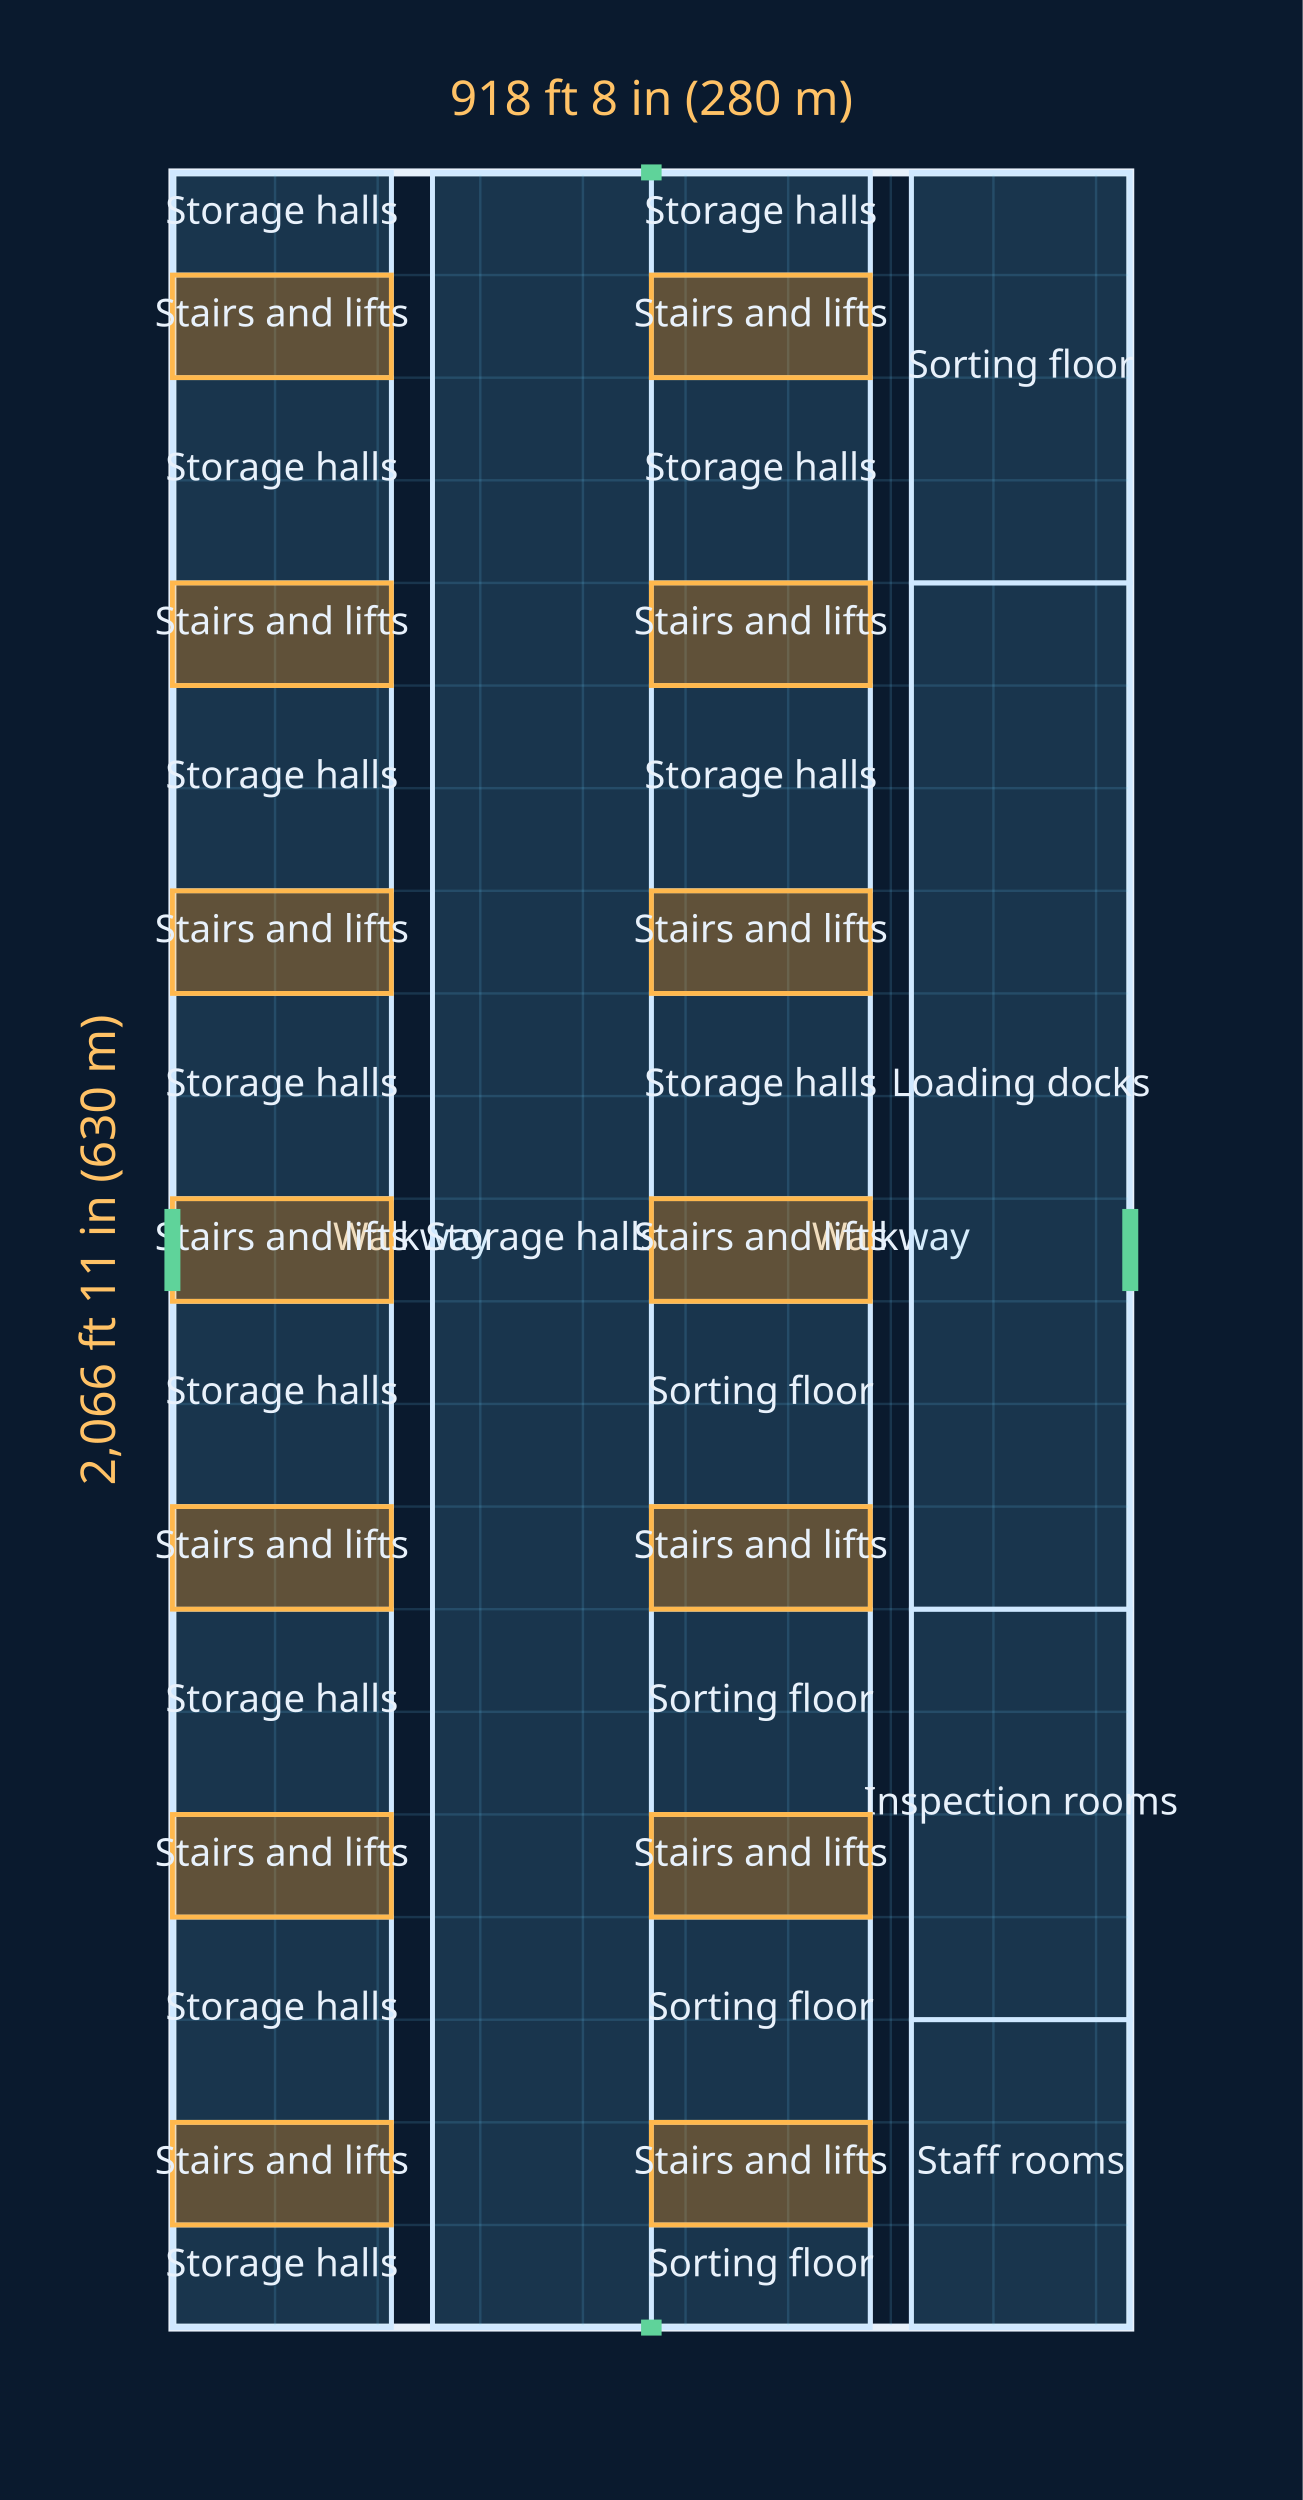
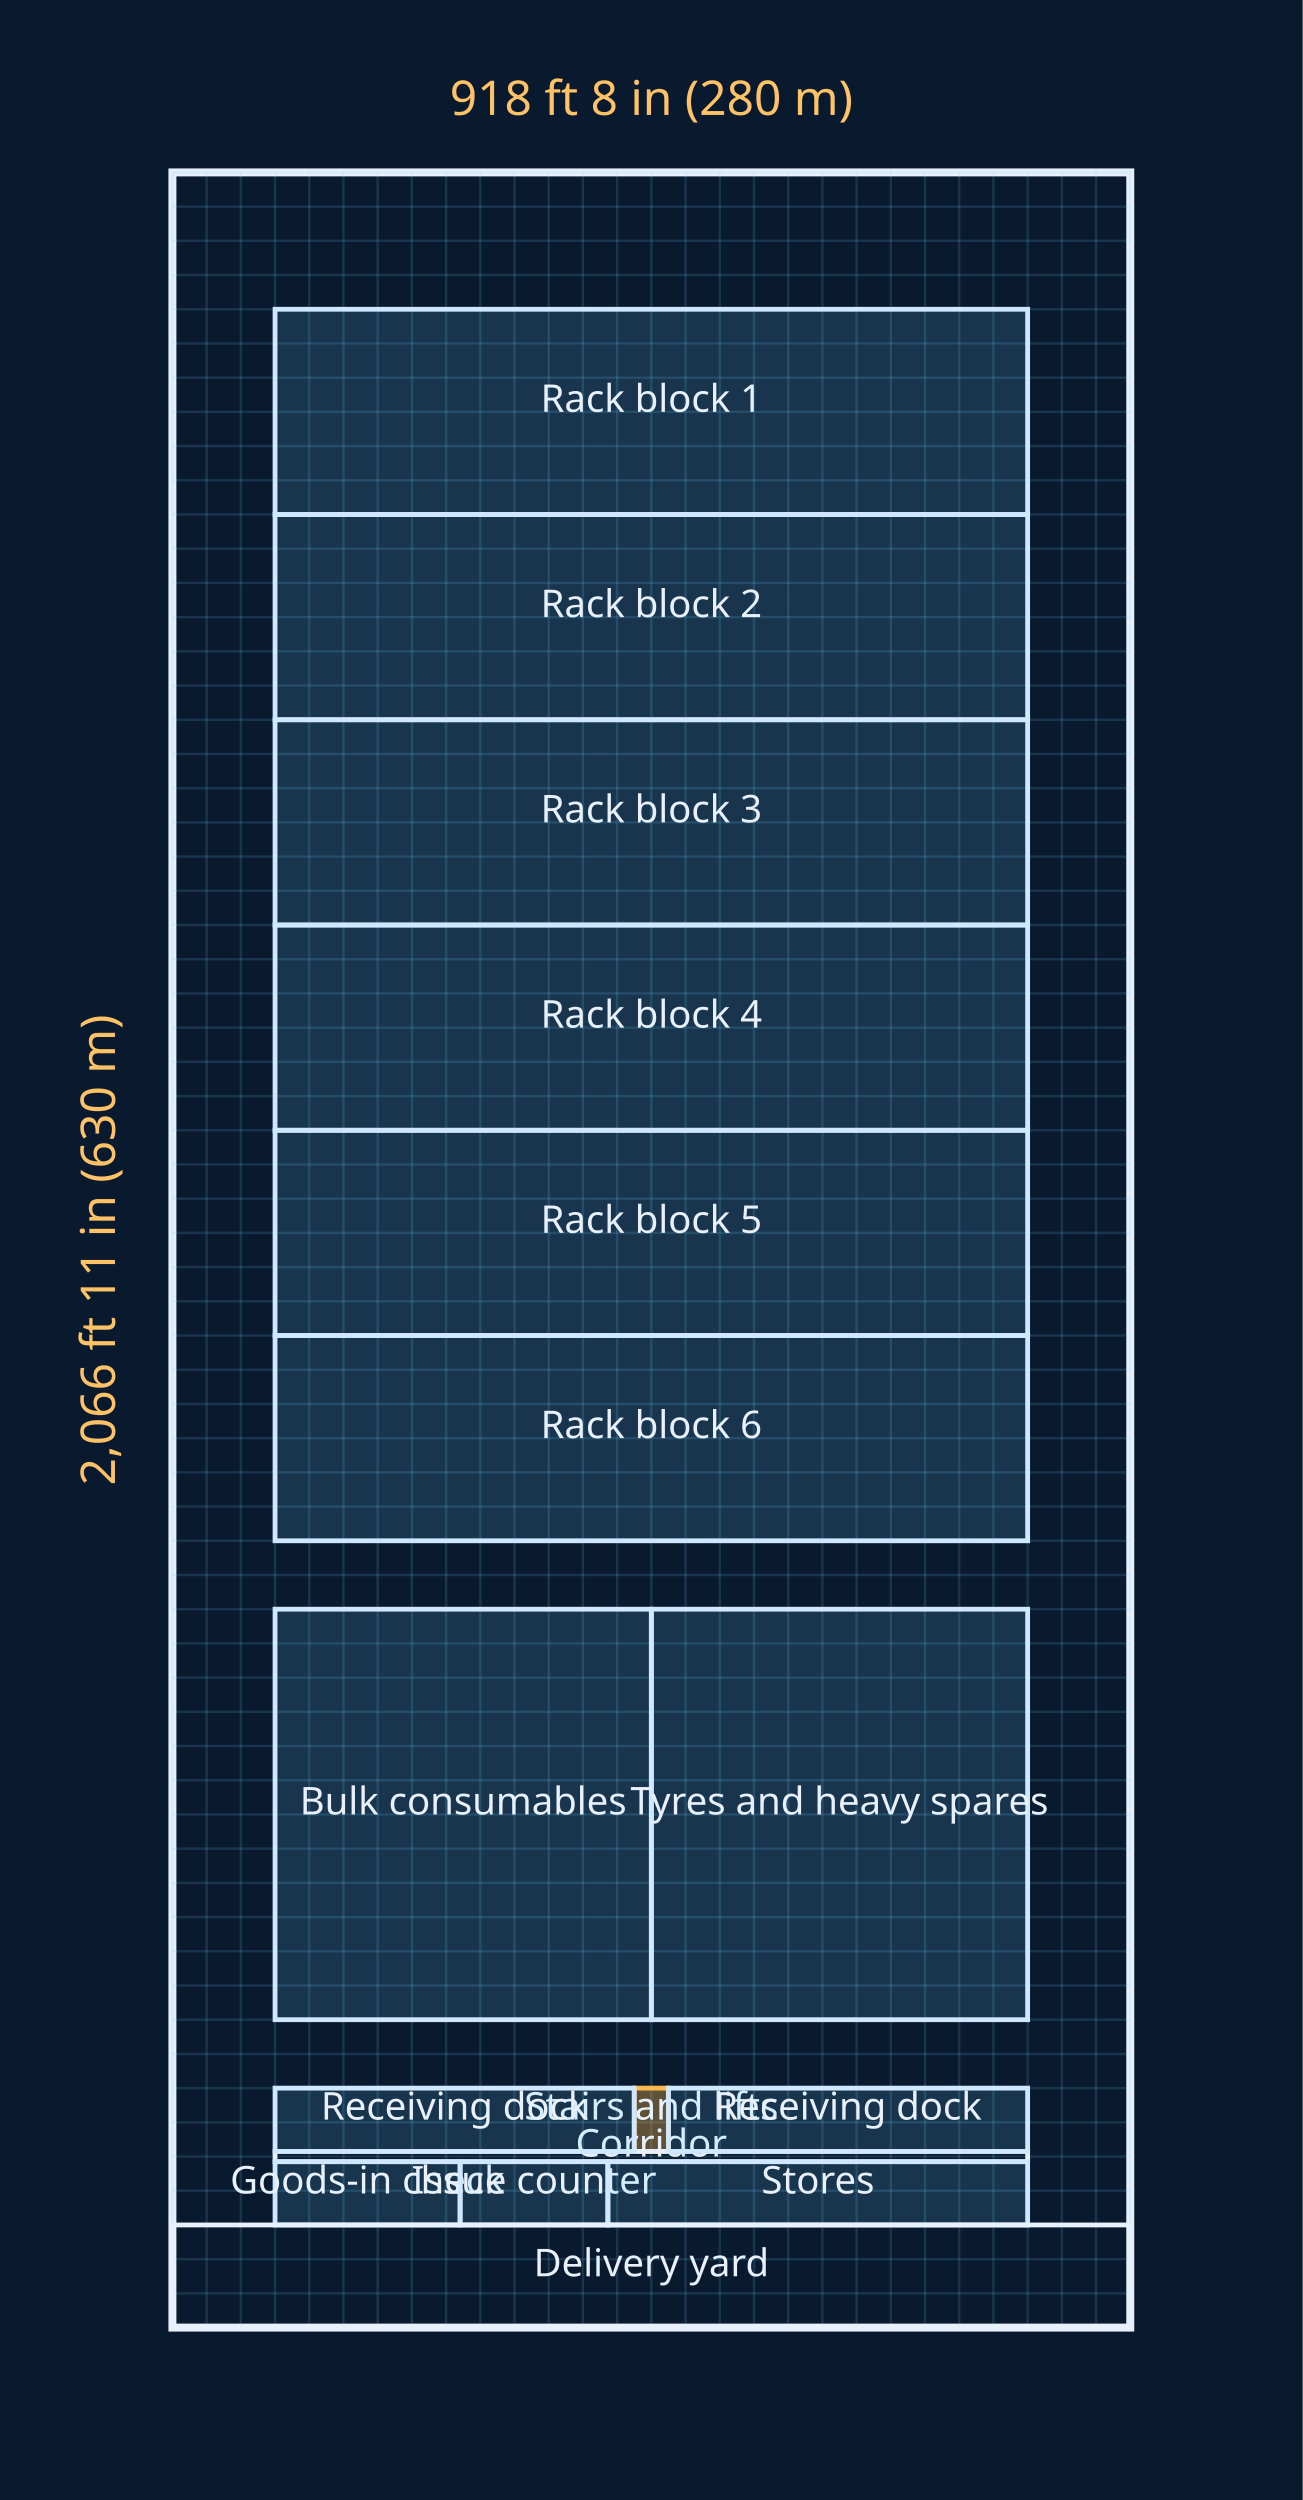
<svg xmlns="http://www.w3.org/2000/svg" viewBox="-50.4 -50.4 380.8 730.8" font-family="Segoe UI, sans-serif">
  <rect x="-50.4" y="-50.4" width="380.8" height="730.8" fill="#0a1a2e" />
  <rect x="0" y="0" width="280.0" height="630.0" fill="none" stroke="#e8f1fb" stroke-width="2.33" />
  <line x1="0.0" y1="0" x2="0.0" y2="630.0" stroke="#6fd0ff" stroke-opacity=".15" stroke-width="0.70" />
+   <line x1="10.0" y1="0" x2="10.0" y2="630.0" stroke="#6fd0ff" stroke-opacity=".15" stroke-width="0.70" />
+   <line x1="20.0" y1="0" x2="20.0" y2="630.0" stroke="#6fd0ff" stroke-opacity=".15" stroke-width="0.70" />
  <line x1="30.0" y1="0" x2="30.0" y2="630.0" stroke="#6fd0ff" stroke-opacity=".15" stroke-width="0.70" />
+   <line x1="40.0" y1="0" x2="40.0" y2="630.0" stroke="#6fd0ff" stroke-opacity=".15" stroke-width="0.70" />
+   <line x1="50.0" y1="0" x2="50.0" y2="630.0" stroke="#6fd0ff" stroke-opacity=".15" stroke-width="0.70" />
  <line x1="60.0" y1="0" x2="60.0" y2="630.0" stroke="#6fd0ff" stroke-opacity=".15" stroke-width="0.70" />
+   <line x1="70.0" y1="0" x2="70.0" y2="630.0" stroke="#6fd0ff" stroke-opacity=".15" stroke-width="0.70" />
+   <line x1="80.0" y1="0" x2="80.0" y2="630.0" stroke="#6fd0ff" stroke-opacity=".15" stroke-width="0.70" />
  <line x1="90.0" y1="0" x2="90.0" y2="630.0" stroke="#6fd0ff" stroke-opacity=".15" stroke-width="0.70" />
+   <line x1="100.0" y1="0" x2="100.0" y2="630.0" stroke="#6fd0ff" stroke-opacity=".15" stroke-width="0.70" />
+   <line x1="110.0" y1="0" x2="110.0" y2="630.0" stroke="#6fd0ff" stroke-opacity=".15" stroke-width="0.70" />
  <line x1="120.0" y1="0" x2="120.0" y2="630.0" stroke="#6fd0ff" stroke-opacity=".15" stroke-width="0.70" />
+   <line x1="130.0" y1="0" x2="130.0" y2="630.0" stroke="#6fd0ff" stroke-opacity=".15" stroke-width="0.70" />
+   <line x1="140.0" y1="0" x2="140.0" y2="630.0" stroke="#6fd0ff" stroke-opacity=".15" stroke-width="0.70" />
  <line x1="150.0" y1="0" x2="150.0" y2="630.0" stroke="#6fd0ff" stroke-opacity=".15" stroke-width="0.70" />
+   <line x1="160.0" y1="0" x2="160.0" y2="630.0" stroke="#6fd0ff" stroke-opacity=".15" stroke-width="0.70" />
+   <line x1="170.0" y1="0" x2="170.0" y2="630.0" stroke="#6fd0ff" stroke-opacity=".15" stroke-width="0.70" />
  <line x1="180.0" y1="0" x2="180.0" y2="630.0" stroke="#6fd0ff" stroke-opacity=".15" stroke-width="0.70" />
+   <line x1="190.0" y1="0" x2="190.0" y2="630.0" stroke="#6fd0ff" stroke-opacity=".15" stroke-width="0.70" />
+   <line x1="200.0" y1="0" x2="200.0" y2="630.0" stroke="#6fd0ff" stroke-opacity=".15" stroke-width="0.70" />
  <line x1="210.0" y1="0" x2="210.0" y2="630.0" stroke="#6fd0ff" stroke-opacity=".15" stroke-width="0.70" />
+   <line x1="220.0" y1="0" x2="220.0" y2="630.0" stroke="#6fd0ff" stroke-opacity=".15" stroke-width="0.70" />
+   <line x1="230.0" y1="0" x2="230.0" y2="630.0" stroke="#6fd0ff" stroke-opacity=".15" stroke-width="0.70" />
  <line x1="240.0" y1="0" x2="240.0" y2="630.0" stroke="#6fd0ff" stroke-opacity=".15" stroke-width="0.70" />
+   <line x1="250.0" y1="0" x2="250.0" y2="630.0" stroke="#6fd0ff" stroke-opacity=".15" stroke-width="0.70" />
+   <line x1="260.0" y1="0" x2="260.0" y2="630.0" stroke="#6fd0ff" stroke-opacity=".15" stroke-width="0.70" />
  <line x1="270.0" y1="0" x2="270.0" y2="630.0" stroke="#6fd0ff" stroke-opacity=".15" stroke-width="0.70" />
+   <line x1="280.0" y1="0" x2="280.0" y2="630.0" stroke="#6fd0ff" stroke-opacity=".15" stroke-width="0.70" />
  <line x1="0" y1="0.0" x2="280.0" y2="0.0" stroke="#6fd0ff" stroke-opacity=".15" stroke-width="0.70" />
+   <line x1="0" y1="10.0" x2="280.0" y2="10.0" stroke="#6fd0ff" stroke-opacity=".15" stroke-width="0.70" />
+   <line x1="0" y1="20.0" x2="280.0" y2="20.0" stroke="#6fd0ff" stroke-opacity=".15" stroke-width="0.70" />
  <line x1="0" y1="30.0" x2="280.0" y2="30.0" stroke="#6fd0ff" stroke-opacity=".15" stroke-width="0.70" />
+   <line x1="0" y1="40.0" x2="280.0" y2="40.0" stroke="#6fd0ff" stroke-opacity=".15" stroke-width="0.70" />
+   <line x1="0" y1="50.0" x2="280.0" y2="50.0" stroke="#6fd0ff" stroke-opacity=".15" stroke-width="0.70" />
  <line x1="0" y1="60.0" x2="280.0" y2="60.0" stroke="#6fd0ff" stroke-opacity=".15" stroke-width="0.70" />
+   <line x1="0" y1="70.0" x2="280.0" y2="70.0" stroke="#6fd0ff" stroke-opacity=".15" stroke-width="0.70" />
+   <line x1="0" y1="80.0" x2="280.0" y2="80.0" stroke="#6fd0ff" stroke-opacity=".15" stroke-width="0.70" />
  <line x1="0" y1="90.0" x2="280.0" y2="90.0" stroke="#6fd0ff" stroke-opacity=".15" stroke-width="0.70" />
+   <line x1="0" y1="100.0" x2="280.0" y2="100.0" stroke="#6fd0ff" stroke-opacity=".15" stroke-width="0.70" />
+   <line x1="0" y1="110.0" x2="280.0" y2="110.0" stroke="#6fd0ff" stroke-opacity=".15" stroke-width="0.70" />
  <line x1="0" y1="120.0" x2="280.0" y2="120.0" stroke="#6fd0ff" stroke-opacity=".15" stroke-width="0.70" />
+   <line x1="0" y1="130.0" x2="280.0" y2="130.0" stroke="#6fd0ff" stroke-opacity=".15" stroke-width="0.70" />
+   <line x1="0" y1="140.0" x2="280.0" y2="140.0" stroke="#6fd0ff" stroke-opacity=".15" stroke-width="0.70" />
  <line x1="0" y1="150.0" x2="280.0" y2="150.0" stroke="#6fd0ff" stroke-opacity=".15" stroke-width="0.70" />
+   <line x1="0" y1="160.0" x2="280.0" y2="160.0" stroke="#6fd0ff" stroke-opacity=".15" stroke-width="0.70" />
+   <line x1="0" y1="170.0" x2="280.0" y2="170.0" stroke="#6fd0ff" stroke-opacity=".15" stroke-width="0.70" />
  <line x1="0" y1="180.0" x2="280.0" y2="180.0" stroke="#6fd0ff" stroke-opacity=".15" stroke-width="0.70" />
+   <line x1="0" y1="190.0" x2="280.0" y2="190.0" stroke="#6fd0ff" stroke-opacity=".15" stroke-width="0.70" />
+   <line x1="0" y1="200.0" x2="280.0" y2="200.0" stroke="#6fd0ff" stroke-opacity=".15" stroke-width="0.70" />
  <line x1="0" y1="210.0" x2="280.0" y2="210.0" stroke="#6fd0ff" stroke-opacity=".15" stroke-width="0.70" />
+   <line x1="0" y1="220.0" x2="280.0" y2="220.0" stroke="#6fd0ff" stroke-opacity=".15" stroke-width="0.70" />
+   <line x1="0" y1="230.0" x2="280.0" y2="230.0" stroke="#6fd0ff" stroke-opacity=".15" stroke-width="0.70" />
  <line x1="0" y1="240.0" x2="280.0" y2="240.0" stroke="#6fd0ff" stroke-opacity=".15" stroke-width="0.70" />
+   <line x1="0" y1="250.0" x2="280.0" y2="250.0" stroke="#6fd0ff" stroke-opacity=".15" stroke-width="0.70" />
+   <line x1="0" y1="260.0" x2="280.0" y2="260.0" stroke="#6fd0ff" stroke-opacity=".15" stroke-width="0.70" />
  <line x1="0" y1="270.0" x2="280.0" y2="270.0" stroke="#6fd0ff" stroke-opacity=".15" stroke-width="0.70" />
+   <line x1="0" y1="280.0" x2="280.0" y2="280.0" stroke="#6fd0ff" stroke-opacity=".15" stroke-width="0.70" />
+   <line x1="0" y1="290.0" x2="280.0" y2="290.0" stroke="#6fd0ff" stroke-opacity=".15" stroke-width="0.70" />
  <line x1="0" y1="300.0" x2="280.0" y2="300.0" stroke="#6fd0ff" stroke-opacity=".15" stroke-width="0.70" />
+   <line x1="0" y1="310.0" x2="280.0" y2="310.0" stroke="#6fd0ff" stroke-opacity=".15" stroke-width="0.70" />
+   <line x1="0" y1="320.0" x2="280.0" y2="320.0" stroke="#6fd0ff" stroke-opacity=".15" stroke-width="0.70" />
  <line x1="0" y1="330.0" x2="280.0" y2="330.0" stroke="#6fd0ff" stroke-opacity=".15" stroke-width="0.70" />
+   <line x1="0" y1="340.0" x2="280.0" y2="340.0" stroke="#6fd0ff" stroke-opacity=".15" stroke-width="0.70" />
+   <line x1="0" y1="350.0" x2="280.0" y2="350.0" stroke="#6fd0ff" stroke-opacity=".15" stroke-width="0.70" />
  <line x1="0" y1="360.0" x2="280.0" y2="360.0" stroke="#6fd0ff" stroke-opacity=".15" stroke-width="0.70" />
+   <line x1="0" y1="370.0" x2="280.0" y2="370.0" stroke="#6fd0ff" stroke-opacity=".15" stroke-width="0.70" />
+   <line x1="0" y1="380.0" x2="280.0" y2="380.0" stroke="#6fd0ff" stroke-opacity=".15" stroke-width="0.70" />
  <line x1="0" y1="390.0" x2="280.0" y2="390.0" stroke="#6fd0ff" stroke-opacity=".15" stroke-width="0.70" />
+   <line x1="0" y1="400.0" x2="280.0" y2="400.0" stroke="#6fd0ff" stroke-opacity=".15" stroke-width="0.70" />
+   <line x1="0" y1="410.0" x2="280.0" y2="410.0" stroke="#6fd0ff" stroke-opacity=".15" stroke-width="0.70" />
  <line x1="0" y1="420.0" x2="280.0" y2="420.0" stroke="#6fd0ff" stroke-opacity=".15" stroke-width="0.70" />
+   <line x1="0" y1="430.0" x2="280.0" y2="430.0" stroke="#6fd0ff" stroke-opacity=".15" stroke-width="0.70" />
+   <line x1="0" y1="440.0" x2="280.0" y2="440.0" stroke="#6fd0ff" stroke-opacity=".15" stroke-width="0.70" />
  <line x1="0" y1="450.0" x2="280.0" y2="450.0" stroke="#6fd0ff" stroke-opacity=".15" stroke-width="0.70" />
+   <line x1="0" y1="460.0" x2="280.0" y2="460.0" stroke="#6fd0ff" stroke-opacity=".15" stroke-width="0.70" />
+   <line x1="0" y1="470.0" x2="280.0" y2="470.0" stroke="#6fd0ff" stroke-opacity=".15" stroke-width="0.70" />
  <line x1="0" y1="480.0" x2="280.0" y2="480.0" stroke="#6fd0ff" stroke-opacity=".15" stroke-width="0.70" />
+   <line x1="0" y1="490.0" x2="280.0" y2="490.0" stroke="#6fd0ff" stroke-opacity=".15" stroke-width="0.70" />
+   <line x1="0" y1="500.0" x2="280.0" y2="500.0" stroke="#6fd0ff" stroke-opacity=".15" stroke-width="0.70" />
  <line x1="0" y1="510.0" x2="280.0" y2="510.0" stroke="#6fd0ff" stroke-opacity=".15" stroke-width="0.70" />
+   <line x1="0" y1="520.0" x2="280.0" y2="520.0" stroke="#6fd0ff" stroke-opacity=".15" stroke-width="0.70" />
+   <line x1="0" y1="530.0" x2="280.0" y2="530.0" stroke="#6fd0ff" stroke-opacity=".15" stroke-width="0.70" />
  <line x1="0" y1="540.0" x2="280.0" y2="540.0" stroke="#6fd0ff" stroke-opacity=".15" stroke-width="0.70" />
+   <line x1="0" y1="550.0" x2="280.0" y2="550.0" stroke="#6fd0ff" stroke-opacity=".15" stroke-width="0.70" />
+   <line x1="0" y1="560.0" x2="280.0" y2="560.0" stroke="#6fd0ff" stroke-opacity=".15" stroke-width="0.70" />
  <line x1="0" y1="570.0" x2="280.0" y2="570.0" stroke="#6fd0ff" stroke-opacity=".15" stroke-width="0.70" />
+   <line x1="0" y1="580.0" x2="280.0" y2="580.0" stroke="#6fd0ff" stroke-opacity=".15" stroke-width="0.70" />
+   <line x1="0" y1="590.0" x2="280.0" y2="590.0" stroke="#6fd0ff" stroke-opacity=".15" stroke-width="0.70" />
  <line x1="0" y1="600.0" x2="280.0" y2="600.0" stroke="#6fd0ff" stroke-opacity=".15" stroke-width="0.70" />
+   <line x1="0" y1="610.0" x2="280.0" y2="610.0" stroke="#6fd0ff" stroke-opacity=".15" stroke-width="0.70" />
+   <line x1="0" y1="620.0" x2="280.0" y2="620.0" stroke="#6fd0ff" stroke-opacity=".15" stroke-width="0.70" />
  <line x1="0" y1="630.0" x2="280.0" y2="630.0" stroke="#6fd0ff" stroke-opacity=".15" stroke-width="0.70" />
-   <polygon points="64.0,0.0 64.0,630.0 76.0,630.0 76.0,0.0" fill="none" stroke="#e8f1fb" stroke-width="1.40" />
-   <text x="70.0" y="315.0" font-size="11.2" fill="#e8f1fb" text-anchor="middle">Walkway</text>
-   <polygon points="204.0,0.0 204.0,630.0 216.0,630.0 216.0,0.0" fill="none" stroke="#e8f1fb" stroke-width="1.40" />
-   <text x="210.0" y="315.0" font-size="11.2" fill="#e8f1fb" text-anchor="middle">Walkway</text>
-   <polygon points="0.0,0.0 0.0,30.0 64.0,30.0 64.0,0.0" fill="rgba(111,208,255,.15)" stroke="#cfe8ff" stroke-width="1.40" />
-   <text x="32.0" y="15.0" font-size="11.2" fill="#e8f1fb" text-anchor="middle">Storage halls</text>
-   <polygon points="0.0,60.0 0.0,120.0 64.0,120.0 64.0,60.0" fill="rgba(111,208,255,.15)" stroke="#cfe8ff" stroke-width="1.40" />
-   <text x="32.0" y="90.0" font-size="11.2" fill="#e8f1fb" text-anchor="middle">Storage halls</text>
-   <polygon points="0.0,150.0 0.0,210.0 64.0,210.0 64.0,150.0" fill="rgba(111,208,255,.15)" stroke="#cfe8ff" stroke-width="1.40" />
-   <text x="32.0" y="180.0" font-size="11.2" fill="#e8f1fb" text-anchor="middle">Storage halls</text>
-   <polygon points="0.0,240.0 0.0,300.0 64.0,300.0 64.0,240.0" fill="rgba(111,208,255,.15)" stroke="#cfe8ff" stroke-width="1.40" />
-   <text x="32.0" y="270.0" font-size="11.2" fill="#e8f1fb" text-anchor="middle">Storage halls</text>
-   <polygon points="0.0,330.0 0.0,390.0 64.0,390.0 64.0,330.0" fill="rgba(111,208,255,.15)" stroke="#cfe8ff" stroke-width="1.40" />
-   <text x="32.0" y="360.0" font-size="11.2" fill="#e8f1fb" text-anchor="middle">Storage halls</text>
-   <polygon points="0.0,420.0 0.0,480.0 64.0,480.0 64.0,420.0" fill="rgba(111,208,255,.15)" stroke="#cfe8ff" stroke-width="1.40" />
-   <text x="32.0" y="450.0" font-size="11.2" fill="#e8f1fb" text-anchor="middle">Storage halls</text>
-   <polygon points="0.0,510.0 0.0,570.0 64.0,570.0 64.0,510.0" fill="rgba(111,208,255,.15)" stroke="#cfe8ff" stroke-width="1.40" />
-   <text x="32.0" y="540.0" font-size="11.2" fill="#e8f1fb" text-anchor="middle">Storage halls</text>
-   <polygon points="0.0,600.0 0.0,630.0 64.0,630.0 64.0,600.0" fill="rgba(111,208,255,.15)" stroke="#cfe8ff" stroke-width="1.40" />
-   <text x="32.0" y="615.0" font-size="11.2" fill="#e8f1fb" text-anchor="middle">Storage halls</text>
-   <polygon points="76.0,0.0 76.0,630.0 140.0,630.0 140.0,0.0" fill="rgba(111,208,255,.15)" stroke="#cfe8ff" stroke-width="1.40" />
-   <text x="108.0" y="315.0" font-size="11.2" fill="#e8f1fb" text-anchor="middle">Storage halls</text>
-   <polygon points="140.0,0.0 140.0,30.0 204.0,30.0 204.0,0.0" fill="rgba(111,208,255,.15)" stroke="#cfe8ff" stroke-width="1.40" />
-   <text x="172.0" y="15.0" font-size="11.2" fill="#e8f1fb" text-anchor="middle">Storage halls</text>
-   <polygon points="140.0,60.0 140.0,120.0 204.0,120.0 204.0,60.0" fill="rgba(111,208,255,.15)" stroke="#cfe8ff" stroke-width="1.40" />
-   <text x="172.0" y="90.0" font-size="11.2" fill="#e8f1fb" text-anchor="middle">Storage halls</text>
-   <polygon points="140.0,150.0 140.0,210.0 204.0,210.0 204.0,150.0" fill="rgba(111,208,255,.15)" stroke="#cfe8ff" stroke-width="1.40" />
-   <text x="172.0" y="180.0" font-size="11.2" fill="#e8f1fb" text-anchor="middle">Storage halls</text>
-   <polygon points="140.0,240.0 140.0,300.0 204.0,300.0 204.0,240.0" fill="rgba(111,208,255,.15)" stroke="#cfe8ff" stroke-width="1.40" />
-   <text x="172.0" y="270.0" font-size="11.2" fill="#e8f1fb" text-anchor="middle">Storage halls</text>
-   <polygon points="140.0,330.0 140.0,390.0 204.0,390.0 204.0,330.0" fill="rgba(111,208,255,.15)" stroke="#cfe8ff" stroke-width="1.40" />
-   <text x="172.0" y="360.0" font-size="11.2" fill="#e8f1fb" text-anchor="middle">Sorting floor</text>
-   <polygon points="140.0,420.0 140.0,480.0 204.0,480.0 204.0,420.0" fill="rgba(111,208,255,.15)" stroke="#cfe8ff" stroke-width="1.40" />
-   <text x="172.0" y="450.0" font-size="11.2" fill="#e8f1fb" text-anchor="middle">Sorting floor</text>
-   <polygon points="140.0,510.0 140.0,570.0 204.0,570.0 204.0,510.0" fill="rgba(111,208,255,.15)" stroke="#cfe8ff" stroke-width="1.40" />
-   <text x="172.0" y="540.0" font-size="11.2" fill="#e8f1fb" text-anchor="middle">Sorting floor</text>
-   <polygon points="140.0,600.0 140.0,630.0 204.0,630.0 204.0,600.0" fill="rgba(111,208,255,.15)" stroke="#cfe8ff" stroke-width="1.40" />
-   <text x="172.0" y="615.0" font-size="11.2" fill="#e8f1fb" text-anchor="middle">Sorting floor</text>
-   <polygon points="216.0,0.0 216.0,120.0 280.0,120.0 280.0,0.0" fill="rgba(111,208,255,.15)" stroke="#cfe8ff" stroke-width="1.40" />
-   <text x="248.0" y="60.0" font-size="11.2" fill="#e8f1fb" text-anchor="middle">Sorting floor</text>
-   <polygon points="216.0,120.0 216.0,420.0 280.0,420.0 280.0,120.0" fill="rgba(111,208,255,.15)" stroke="#cfe8ff" stroke-width="1.40" />
-   <text x="248.0" y="270.0" font-size="11.2" fill="#e8f1fb" text-anchor="middle">Loading docks</text>
-   <polygon points="216.0,420.0 216.0,540.0 280.0,540.0 280.0,420.0" fill="rgba(111,208,255,.15)" stroke="#cfe8ff" stroke-width="1.40" />
-   <text x="248.0" y="480.0" font-size="11.2" fill="#e8f1fb" text-anchor="middle">Inspection rooms</text>
-   <polygon points="216.0,540.0 216.0,630.0 280.0,630.0 280.0,540.0" fill="rgba(111,208,255,.15)" stroke="#cfe8ff" stroke-width="1.40" />
-   <text x="248.0" y="585.0" font-size="11.2" fill="#e8f1fb" text-anchor="middle">Staff rooms</text>
-   <polygon points="0.0,30.0 0.0,60.0 64.0,60.0 64.0,30.0" fill="rgba(255,184,77,.35)" stroke="#ffb84d" stroke-width="1.40" />
-   <text x="32.0" y="45.0" font-size="11.2" fill="#e8f1fb" text-anchor="middle">Stairs and lifts</text>
-   <polygon points="0.0,120.0 0.0,150.0 64.0,150.0 64.0,120.0" fill="rgba(255,184,77,.35)" stroke="#ffb84d" stroke-width="1.40" />
-   <text x="32.0" y="135.0" font-size="11.2" fill="#e8f1fb" text-anchor="middle">Stairs and lifts</text>
-   <polygon points="0.0,210.0 0.0,240.0 64.0,240.0 64.0,210.0" fill="rgba(255,184,77,.35)" stroke="#ffb84d" stroke-width="1.40" />
-   <text x="32.0" y="225.0" font-size="11.2" fill="#e8f1fb" text-anchor="middle">Stairs and lifts</text>
-   <polygon points="0.0,300.0 0.0,330.0 64.0,330.0 64.0,300.0" fill="rgba(255,184,77,.35)" stroke="#ffb84d" stroke-width="1.40" />
-   <text x="32.0" y="315.0" font-size="11.2" fill="#e8f1fb" text-anchor="middle">Stairs and lifts</text>
-   <polygon points="0.0,390.0 0.0,420.0 64.0,420.0 64.0,390.0" fill="rgba(255,184,77,.35)" stroke="#ffb84d" stroke-width="1.40" />
-   <text x="32.0" y="405.0" font-size="11.2" fill="#e8f1fb" text-anchor="middle">Stairs and lifts</text>
-   <polygon points="0.0,480.0 0.0,510.0 64.0,510.0 64.0,480.0" fill="rgba(255,184,77,.35)" stroke="#ffb84d" stroke-width="1.40" />
-   <text x="32.0" y="495.0" font-size="11.2" fill="#e8f1fb" text-anchor="middle">Stairs and lifts</text>
-   <polygon points="0.0,570.0 0.0,600.0 64.0,600.0 64.0,570.0" fill="rgba(255,184,77,.35)" stroke="#ffb84d" stroke-width="1.40" />
-   <text x="32.0" y="585.0" font-size="11.2" fill="#e8f1fb" text-anchor="middle">Stairs and lifts</text>
-   <polygon points="140.0,30.0 140.0,60.0 204.0,60.0 204.0,30.0" fill="rgba(255,184,77,.35)" stroke="#ffb84d" stroke-width="1.40" />
-   <text x="172.0" y="45.0" font-size="11.2" fill="#e8f1fb" text-anchor="middle">Stairs and lifts</text>
-   <polygon points="140.0,120.0 140.0,150.0 204.0,150.0 204.0,120.0" fill="rgba(255,184,77,.35)" stroke="#ffb84d" stroke-width="1.40" />
-   <text x="172.0" y="135.0" font-size="11.2" fill="#e8f1fb" text-anchor="middle">Stairs and lifts</text>
-   <polygon points="140.0,210.0 140.0,240.0 204.0,240.0 204.0,210.0" fill="rgba(255,184,77,.35)" stroke="#ffb84d" stroke-width="1.40" />
-   <text x="172.0" y="225.0" font-size="11.2" fill="#e8f1fb" text-anchor="middle">Stairs and lifts</text>
-   <polygon points="140.0,300.0 140.0,330.0 204.0,330.0 204.0,300.0" fill="rgba(255,184,77,.35)" stroke="#ffb84d" stroke-width="1.40" />
-   <text x="172.0" y="315.0" font-size="11.2" fill="#e8f1fb" text-anchor="middle">Stairs and lifts</text>
-   <polygon points="140.0,390.0 140.0,420.0 204.0,420.0 204.0,390.0" fill="rgba(255,184,77,.35)" stroke="#ffb84d" stroke-width="1.40" />
-   <text x="172.0" y="405.0" font-size="11.2" fill="#e8f1fb" text-anchor="middle">Stairs and lifts</text>
-   <polygon points="140.0,480.0 140.0,510.0 204.0,510.0 204.0,480.0" fill="rgba(255,184,77,.35)" stroke="#ffb84d" stroke-width="1.40" />
-   <text x="172.0" y="495.0" font-size="11.2" fill="#e8f1fb" text-anchor="middle">Stairs and lifts</text>
-   <polygon points="140.0,570.0 140.0,600.0 204.0,600.0 204.0,570.0" fill="rgba(255,184,77,.35)" stroke="#ffb84d" stroke-width="1.40" />
-   <text x="172.0" y="585.0" font-size="11.2" fill="#e8f1fb" text-anchor="middle">Stairs and lifts</text>
-   <line x1="0.0" y1="303.0" x2="0.0" y2="327.0" stroke="#5fd39a" stroke-width="4.67" />
-   <line x1="280.0" y1="303.0" x2="280.0" y2="327.0" stroke="#5fd39a" stroke-width="4.67" />
-   <line x1="137.0" y1="0.0" x2="143.0" y2="0.0" stroke="#5fd39a" stroke-width="4.67" />
-   <line x1="137.0" y1="630.0" x2="143.0" y2="630.0" stroke="#5fd39a" stroke-width="4.67" />
+   <polygon points="30.0,40.0 250.0,40.0 250.0,100.0 30.0,100.0" fill="rgba(111,208,255,.15)" stroke="#cfe8ff" stroke-width="1.40" />
+   <text x="140.0" y="70.0" font-size="11.2" fill="#e8f1fb" text-anchor="middle">Rack block 1</text>
+   <polygon points="30.0,100.0 250.0,100.0 250.0,160.0 30.0,160.0" fill="rgba(111,208,255,.15)" stroke="#cfe8ff" stroke-width="1.40" />
+   <text x="140.0" y="130.0" font-size="11.2" fill="#e8f1fb" text-anchor="middle">Rack block 2</text>
+   <polygon points="30.0,160.0 250.0,160.0 250.0,220.0 30.0,220.0" fill="rgba(111,208,255,.15)" stroke="#cfe8ff" stroke-width="1.40" />
+   <text x="140.0" y="190.0" font-size="11.2" fill="#e8f1fb" text-anchor="middle">Rack block 3</text>
+   <polygon points="30.0,220.0 250.0,220.0 250.0,280.0 30.0,280.0" fill="rgba(111,208,255,.15)" stroke="#cfe8ff" stroke-width="1.40" />
+   <text x="140.0" y="250.0" font-size="11.2" fill="#e8f1fb" text-anchor="middle">Rack block 4</text>
+   <polygon points="30.0,280.0 250.0,280.0 250.0,340.0 30.0,340.0" fill="rgba(111,208,255,.15)" stroke="#cfe8ff" stroke-width="1.40" />
+   <text x="140.0" y="310.0" font-size="11.2" fill="#e8f1fb" text-anchor="middle">Rack block 5</text>
+   <polygon points="30.0,340.0 250.0,340.0 250.0,400.0 30.0,400.0" fill="rgba(111,208,255,.15)" stroke="#cfe8ff" stroke-width="1.40" />
+   <text x="140.0" y="370.0" font-size="11.2" fill="#e8f1fb" text-anchor="middle">Rack block 6</text>
+   <polygon points="30.0,420.0 140.0,420.0 140.0,540.0 30.0,540.0" fill="rgba(111,208,255,.15)" stroke="#cfe8ff" stroke-width="1.40" />
+   <text x="85.0" y="480.0" font-size="11.2" fill="#e8f1fb" text-anchor="middle">Bulk consumables</text>
+   <polygon points="140.0,420.0 250.0,420.0 250.0,540.0 140.0,540.0" fill="rgba(111,208,255,.15)" stroke="#cfe8ff" stroke-width="1.40" />
+   <text x="195.0" y="480.0" font-size="11.2" fill="#e8f1fb" text-anchor="middle">Tyres and heavy spares</text>
+   <polygon points="135.0,560.0 145.0,560.0 145.0,578.5 135.0,578.5" fill="rgba(255,184,77,.35)" stroke="#ffb84d" stroke-width="1.40" />
+   <text x="140.0" y="569.2" font-size="11.2" fill="#e8f1fb" text-anchor="middle">Stairs and lifts</text>
+   <polygon points="30.0,578.5 250.0,578.5 250.0,581.5 30.0,581.5" fill="none" stroke="#e8f1fb" stroke-width="1.40" />
+   <text x="140.0" y="580.0" font-size="11.2" fill="#e8f1fb" text-anchor="middle">Corridor</text>
+   <polygon points="30.0,560.0 135.0,560.0 135.0,578.5 30.0,578.5" fill="rgba(111,208,255,.15)" stroke="#cfe8ff" stroke-width="1.40" />
+   <text x="82.5" y="569.2" font-size="11.2" fill="#e8f1fb" text-anchor="middle">Receiving dock</text>
+   <polygon points="145.0,560.0 250.0,560.0 250.0,578.5 145.0,578.5" fill="rgba(111,208,255,.15)" stroke="#cfe8ff" stroke-width="1.40" />
+   <text x="197.5" y="569.2" font-size="11.2" fill="#e8f1fb" text-anchor="middle">Receiving dock</text>
+   <polygon points="30.0,581.5 84.1,581.5 84.1,600.0 30.0,600.0" fill="rgba(111,208,255,.15)" stroke="#cfe8ff" stroke-width="1.40" />
+   <text x="57.0" y="590.8" font-size="11.2" fill="#e8f1fb" text-anchor="middle">Goods-in check</text>
+   <polygon points="84.1,581.5 127.3,581.5 127.3,600.0 84.1,600.0" fill="rgba(111,208,255,.15)" stroke="#cfe8ff" stroke-width="1.40" />
+   <text x="105.7" y="590.8" font-size="11.2" fill="#e8f1fb" text-anchor="middle">Issue counter</text>
+   <polygon points="127.3,581.5 250.0,581.5 250.0,600.0 127.3,600.0" fill="rgba(111,208,255,.15)" stroke="#cfe8ff" stroke-width="1.40" />
+   <text x="188.7" y="590.8" font-size="11.2" fill="#e8f1fb" text-anchor="middle">Stores</text>
+   <polygon points="0.0,600.0 280.0,600.0 280.0,630.0 0.0,630.0" fill="none" stroke="#e8f1fb" stroke-width="1.40" />
+   <text x="140.0" y="615.0" font-size="11.2" fill="#e8f1fb" text-anchor="middle">Delivery yard</text>
  <text x="140.0" y="-16.8" font-size="14.0" fill="#ffc266" text-anchor="middle">918 ft 8 in (280 m)</text>
  <text x="-16.8" y="315.0" font-size="14.0" fill="#ffc266" text-anchor="middle" transform="rotate(-90 -16.8 315.0)">2,066 ft 11 in (630 m)</text>
</svg>
